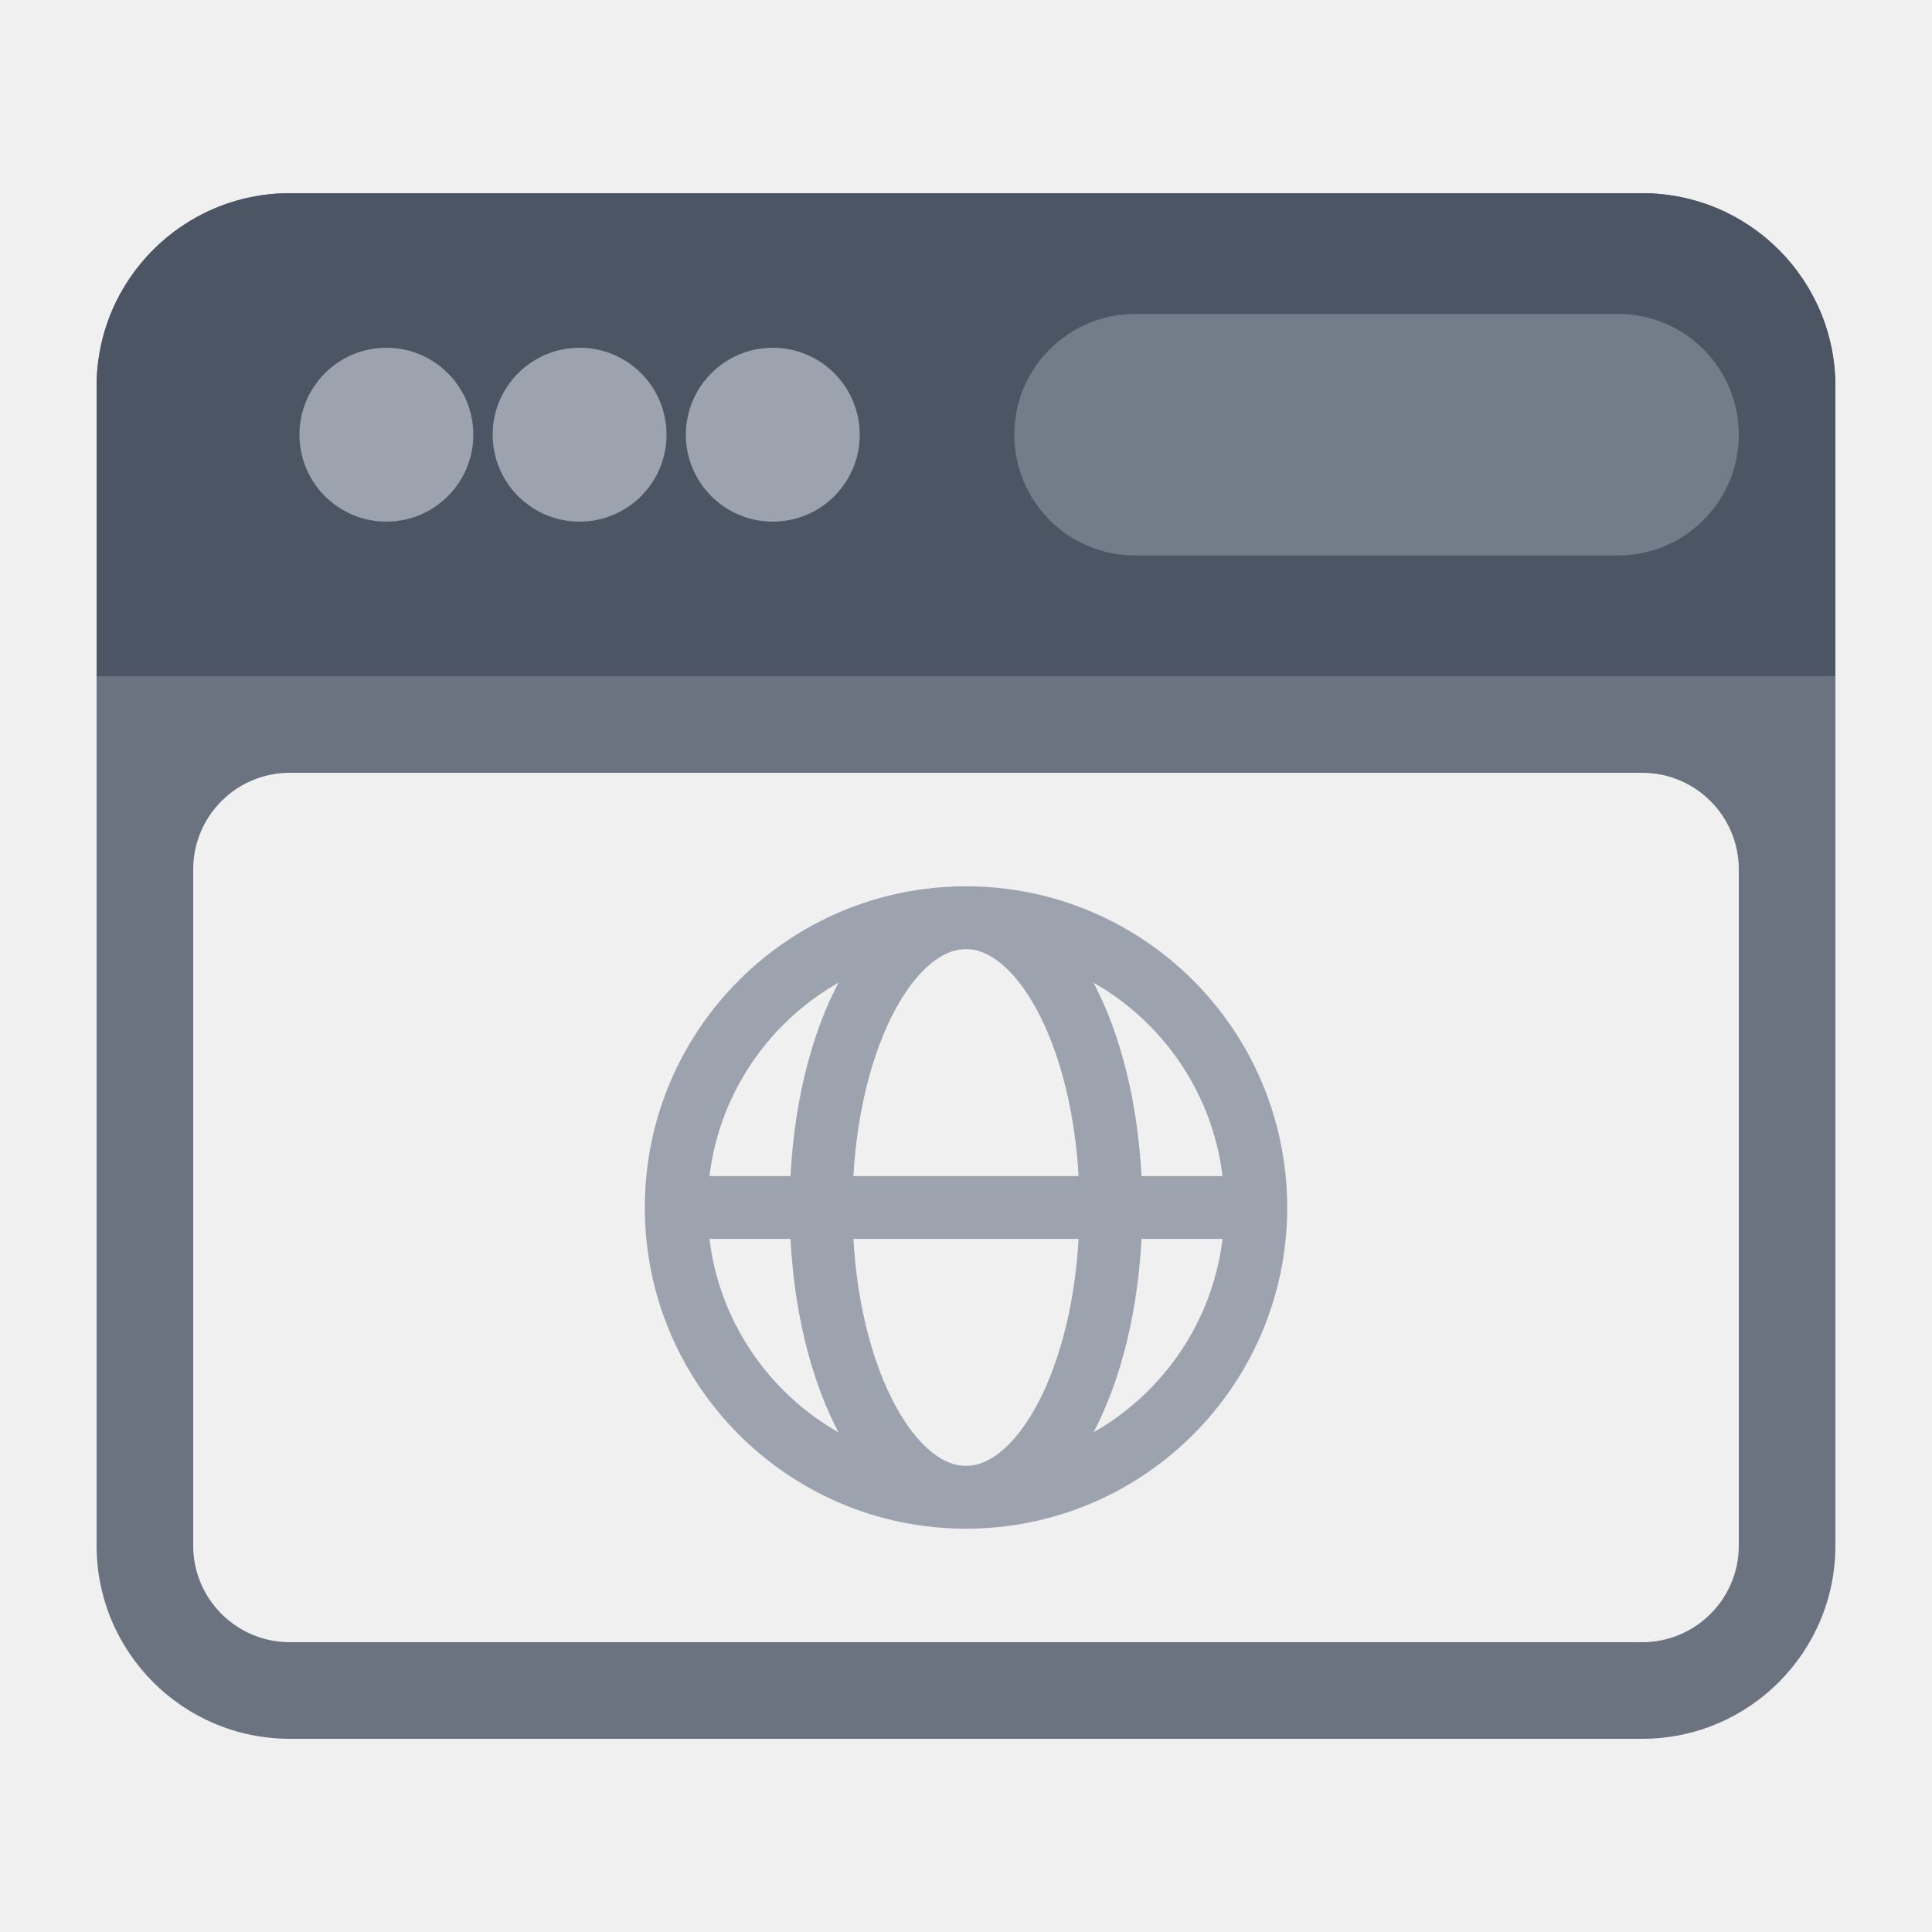
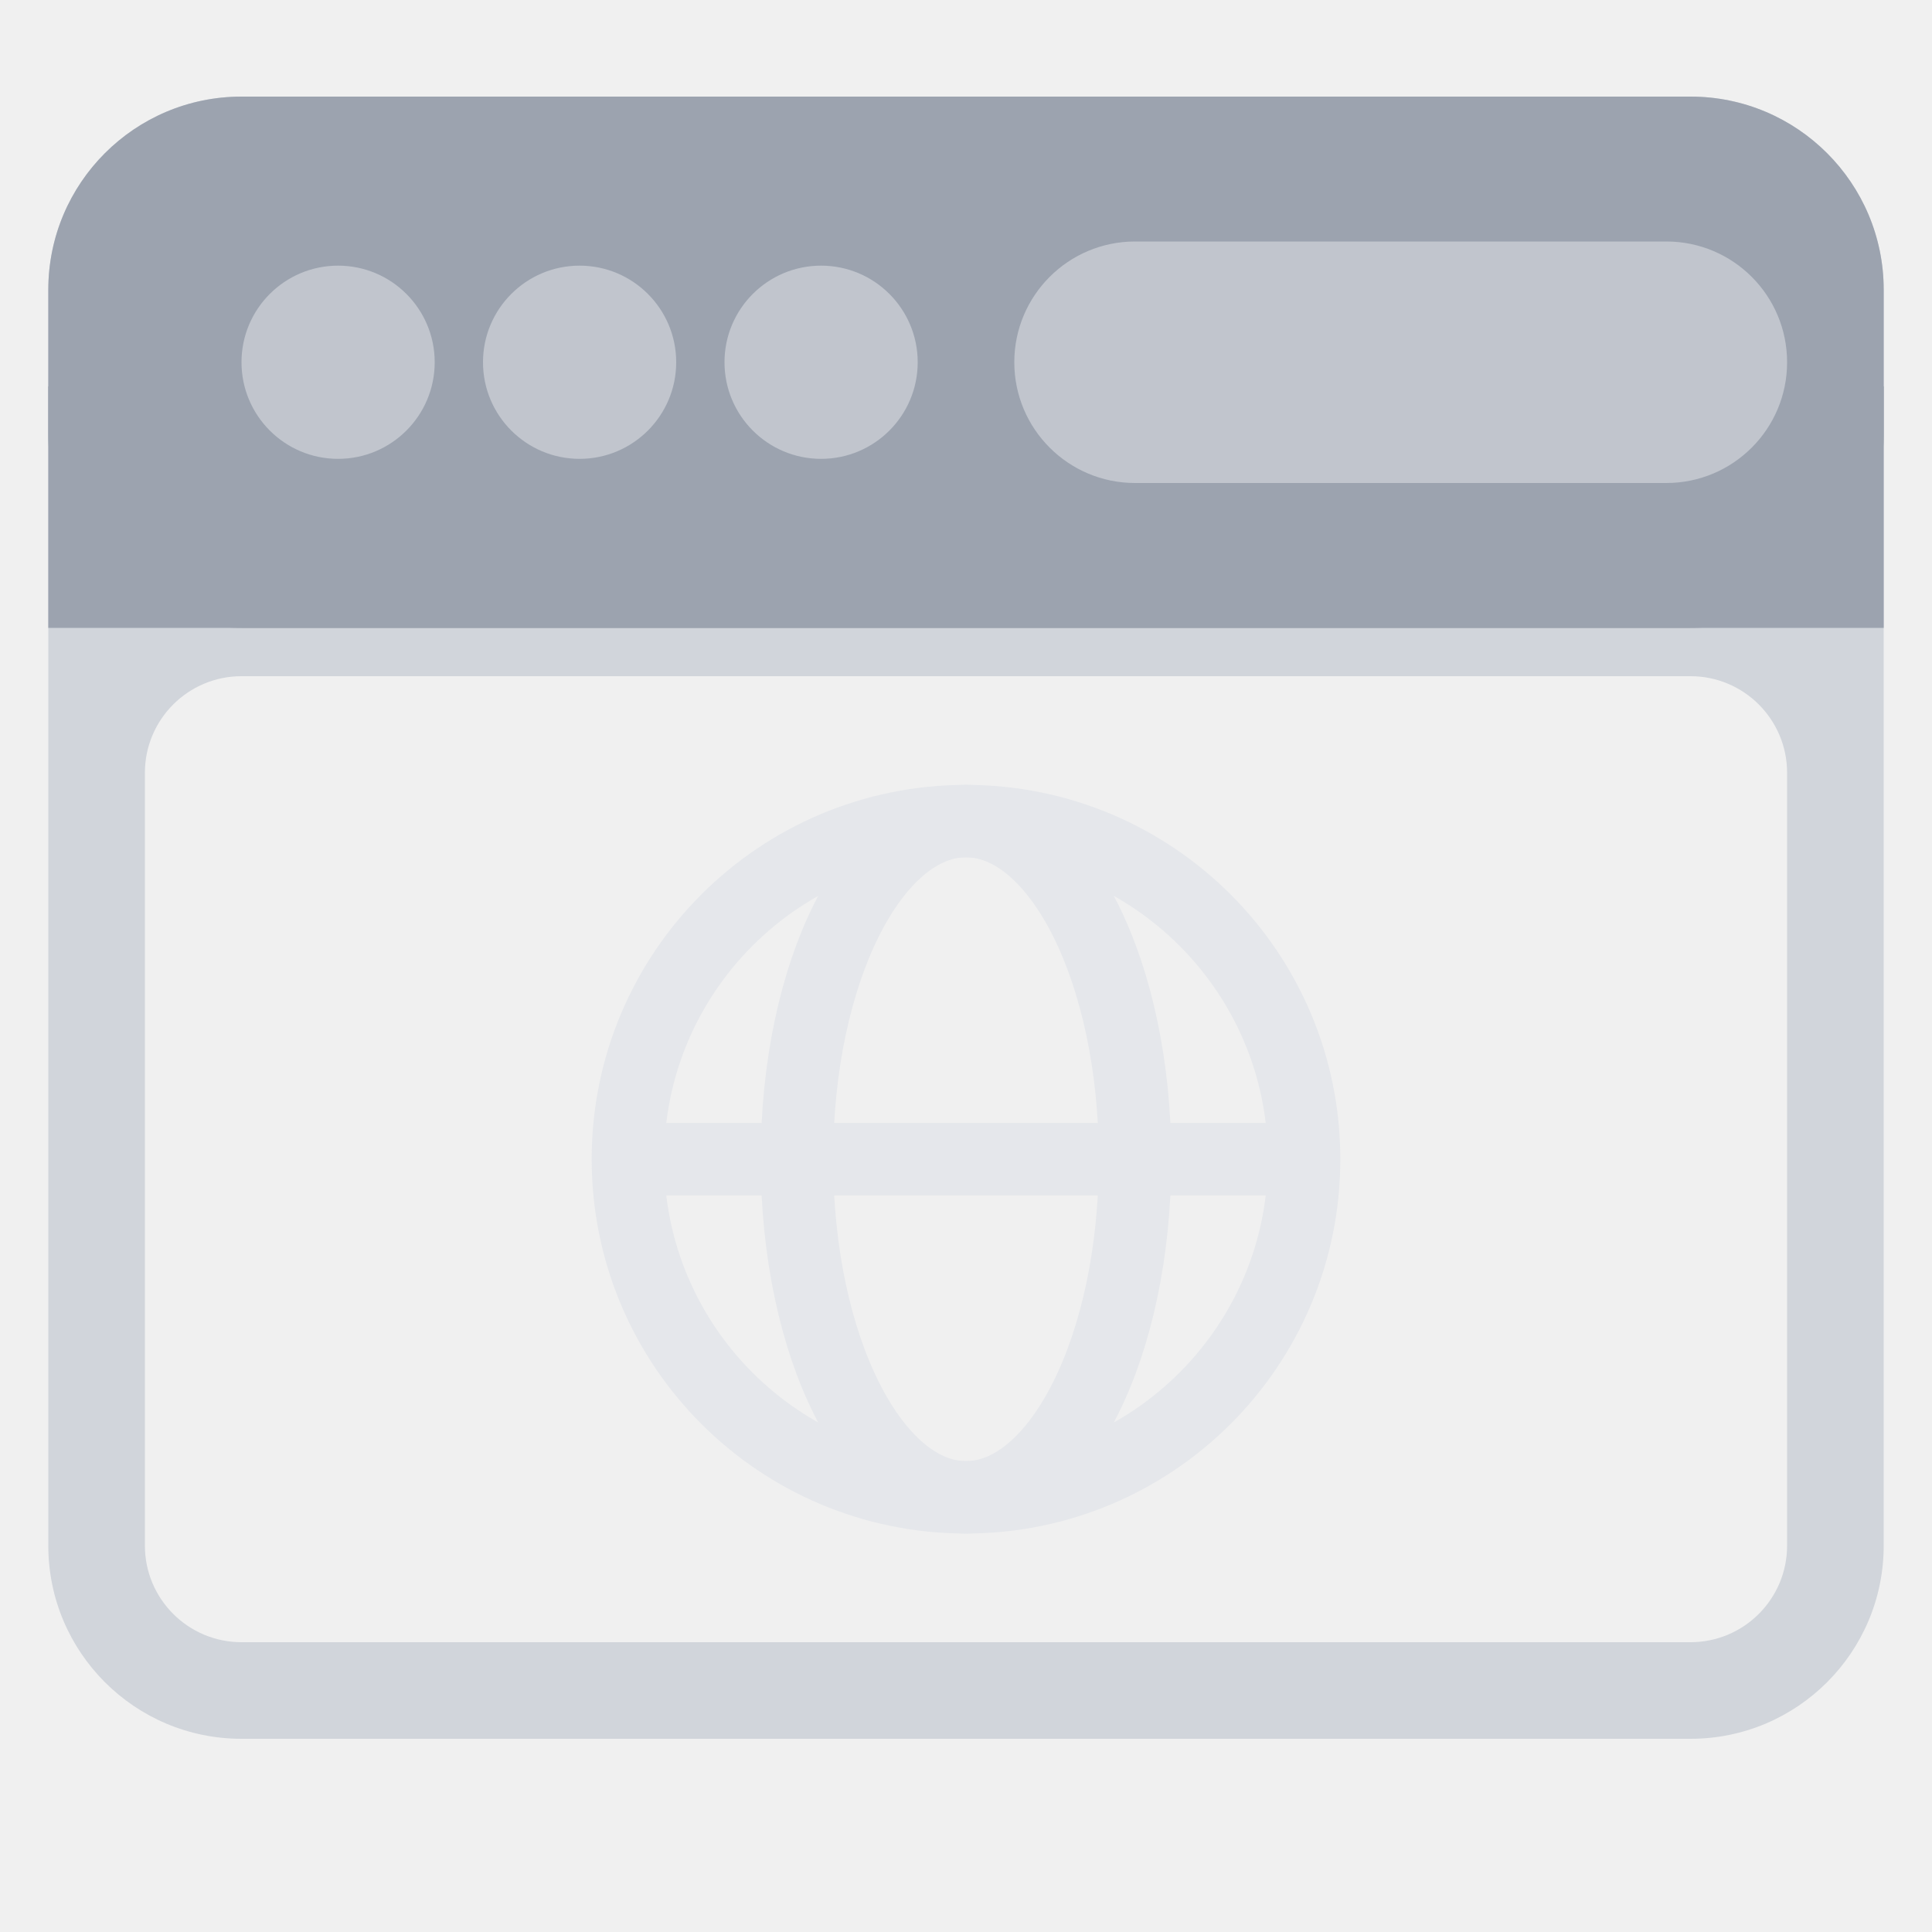
<svg xmlns="http://www.w3.org/2000/svg" viewBox="0 0 40 40" width="40" height="40">
  <defs>
    <mask id="m">
      <rect width="40" height="40" fill="white" />
-       <rect x="4" y="16" width="32" height="18" rx="2" fill="black" />
+       <rect x="3" y="14" width="34" height="20" rx="2" fill="black" />
    </mask>
  </defs>
  <g mask="url(#m)">
-     <rect x="2" y="4" width="36" height="32" rx="4" fill="#6B7280" />
-     <rect x="2" y="4" width="36" height="10" rx="4" fill="#4B5563" />
-     <rect x="2" y="10" width="36" height="4" fill="#4B5563" />
-     <circle cx="8" cy="9" r="1.8" fill="#9CA3AF" />
-     <circle cx="12" cy="9" r="1.8" fill="#9CA3AF" />
-     <circle cx="16" cy="9" r="1.8" fill="#9CA3AF" />
-     <rect x="21" y="6.5" width="15" height="5" rx="2.5" fill="#9CA3AF" opacity="0.5" />
+     <rect x="1" y="2" width="38" height="34" rx="4" fill="#D1D5DB" />
+     <rect x="1" y="2" width="38" height="11" rx="4" fill="#9CA3AF" />
+     <rect x="1" y="8" width="38" height="5" fill="#9CA3AF" />
+     <circle cx="7" cy="7.5" r="2" fill="#E5E7EB" opacity="0.5" />
+     <circle cx="12" cy="7.5" r="2" fill="#E5E7EB" opacity="0.5" />
+     <circle cx="17" cy="7.5" r="2" fill="#E5E7EB" opacity="0.5" />
+     <rect x="21" y="5" width="16" height="5" rx="2.5" fill="#E5E7EB" opacity="0.5" />
  </g>
-   <circle cx="20" cy="25" r="6" fill="none" stroke="#9CA3AF" stroke-width="1.3" />
-   <line x1="14" y1="25" x2="26" y2="25" stroke="#9CA3AF" stroke-width="1.3" />
-   <ellipse cx="20" cy="25" rx="3" ry="6" fill="none" stroke="#9CA3AF" stroke-width="1.3" />
+   <circle cx="20" cy="24" r="7" fill="none" stroke="#E5E7EB" stroke-width="1.5" />
+   <line x1="13" y1="24" x2="27" y2="24" stroke="#E5E7EB" stroke-width="1.5" />
+   <ellipse cx="20" cy="24" rx="3.5" ry="7" fill="none" stroke="#E5E7EB" stroke-width="1.5" />
</svg>
